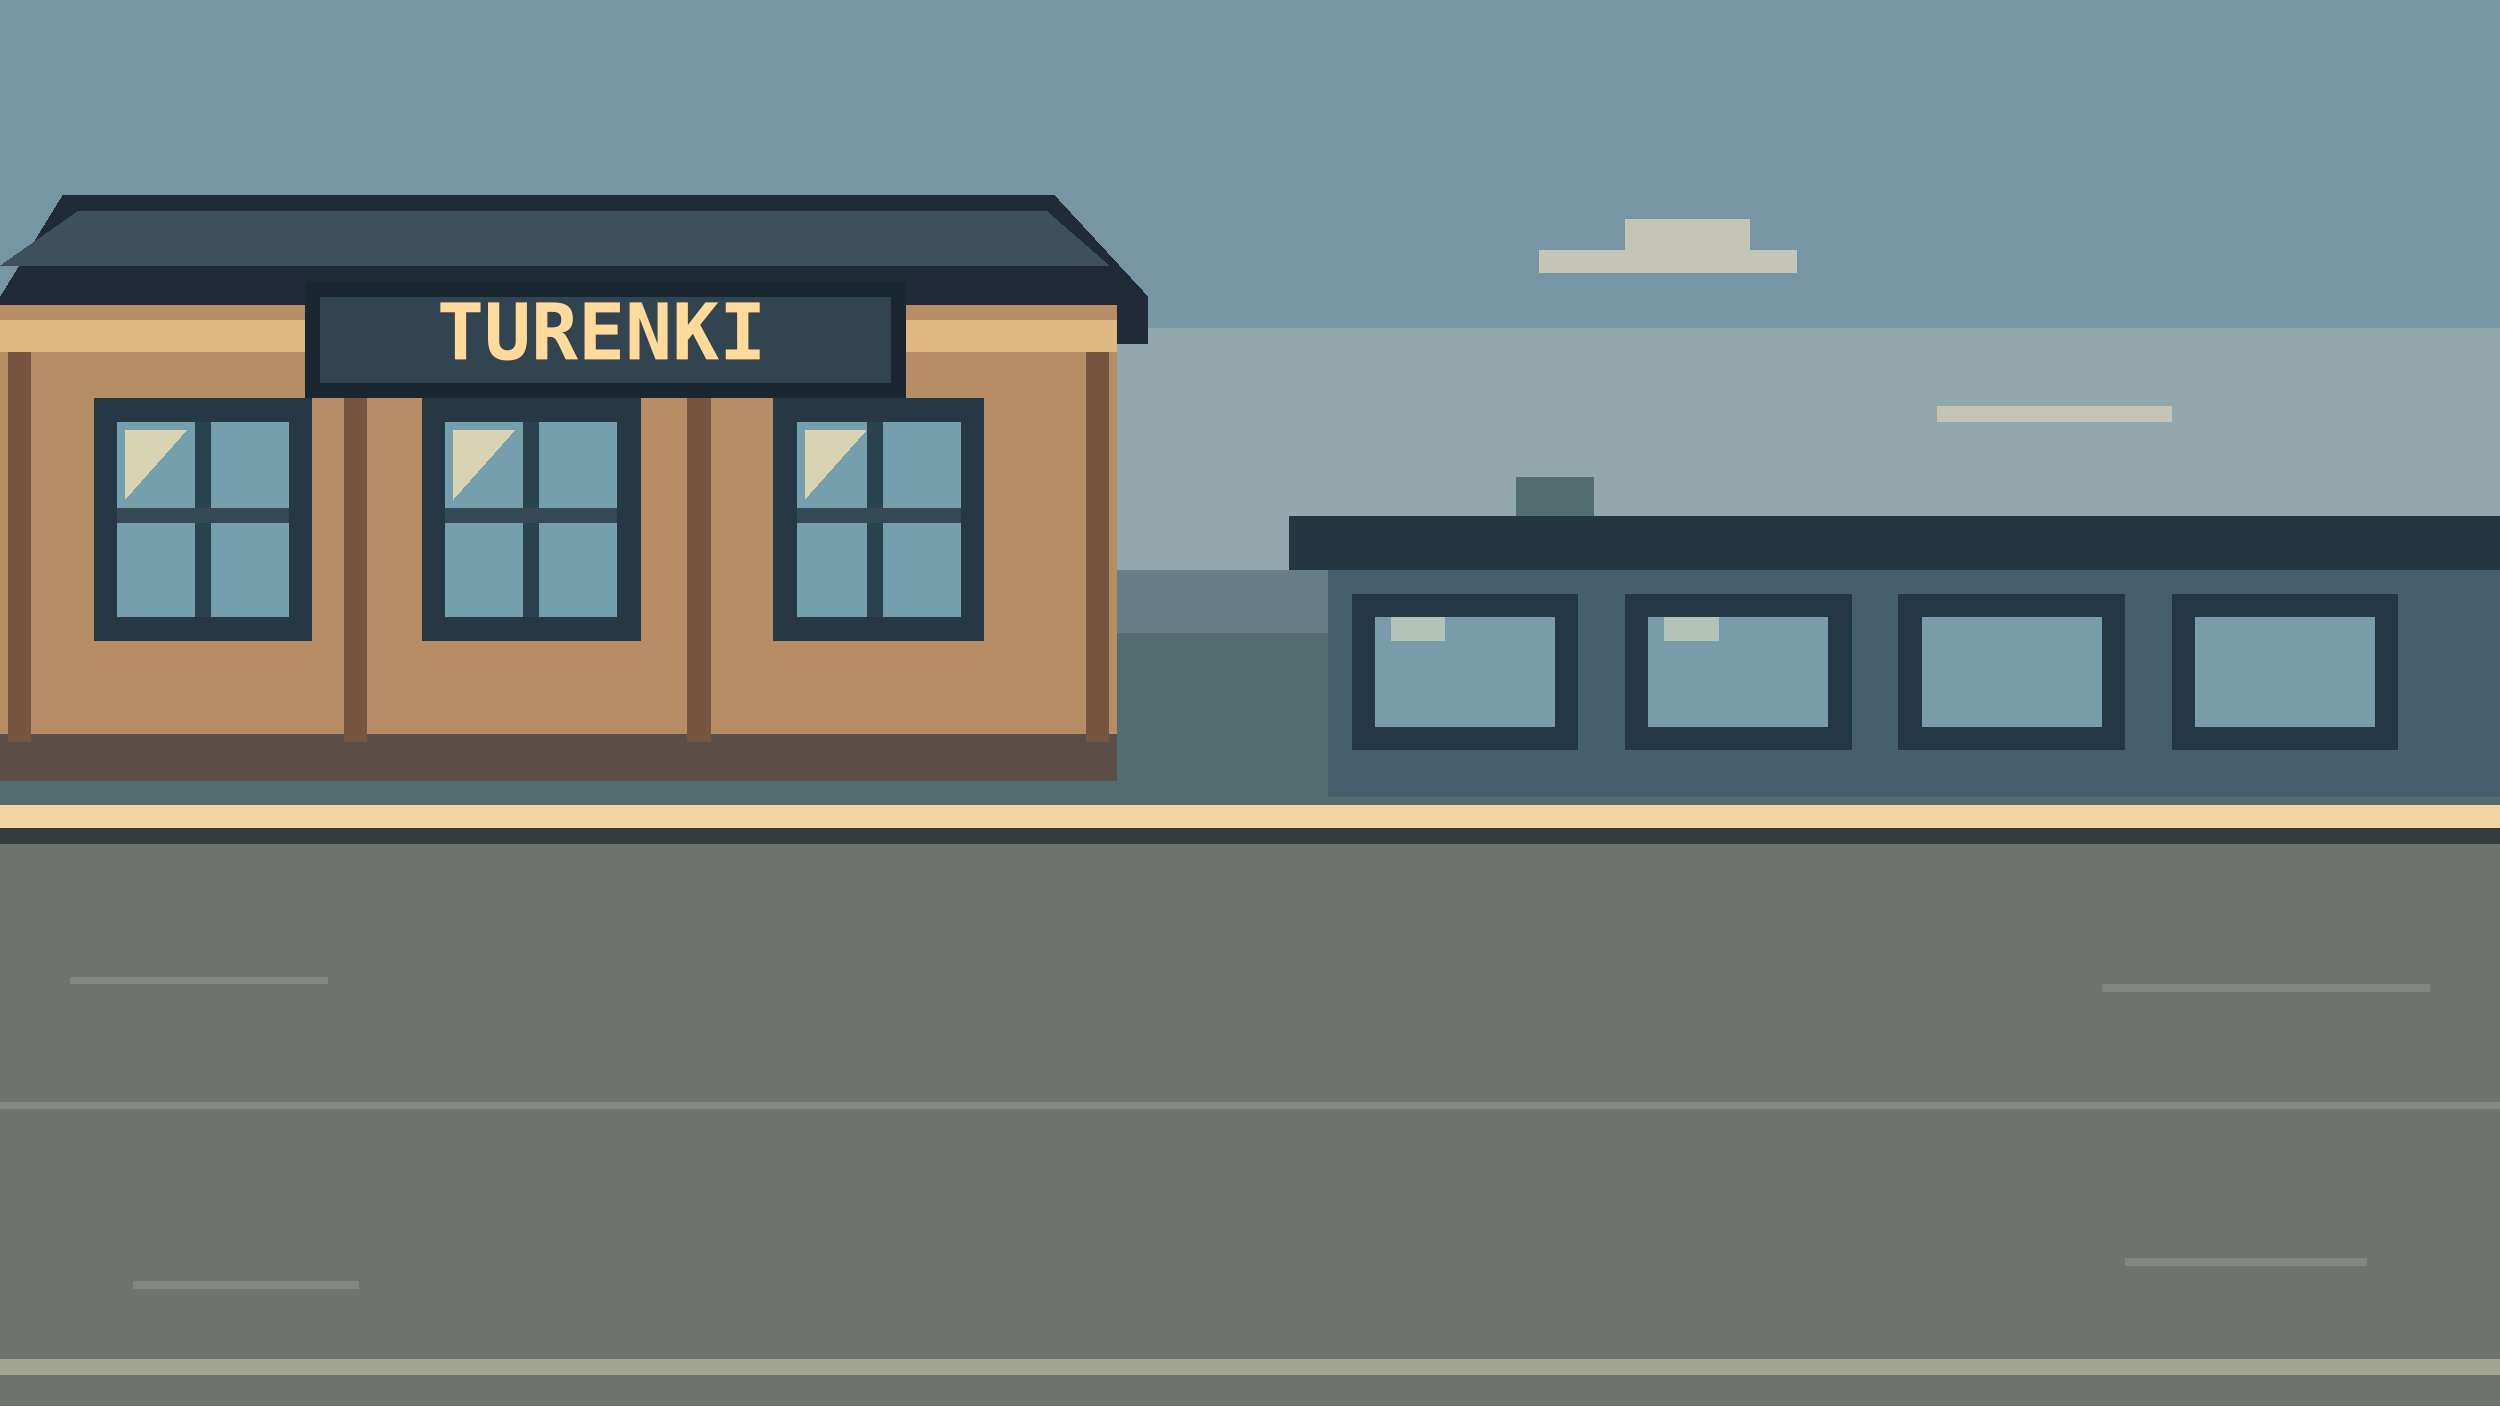
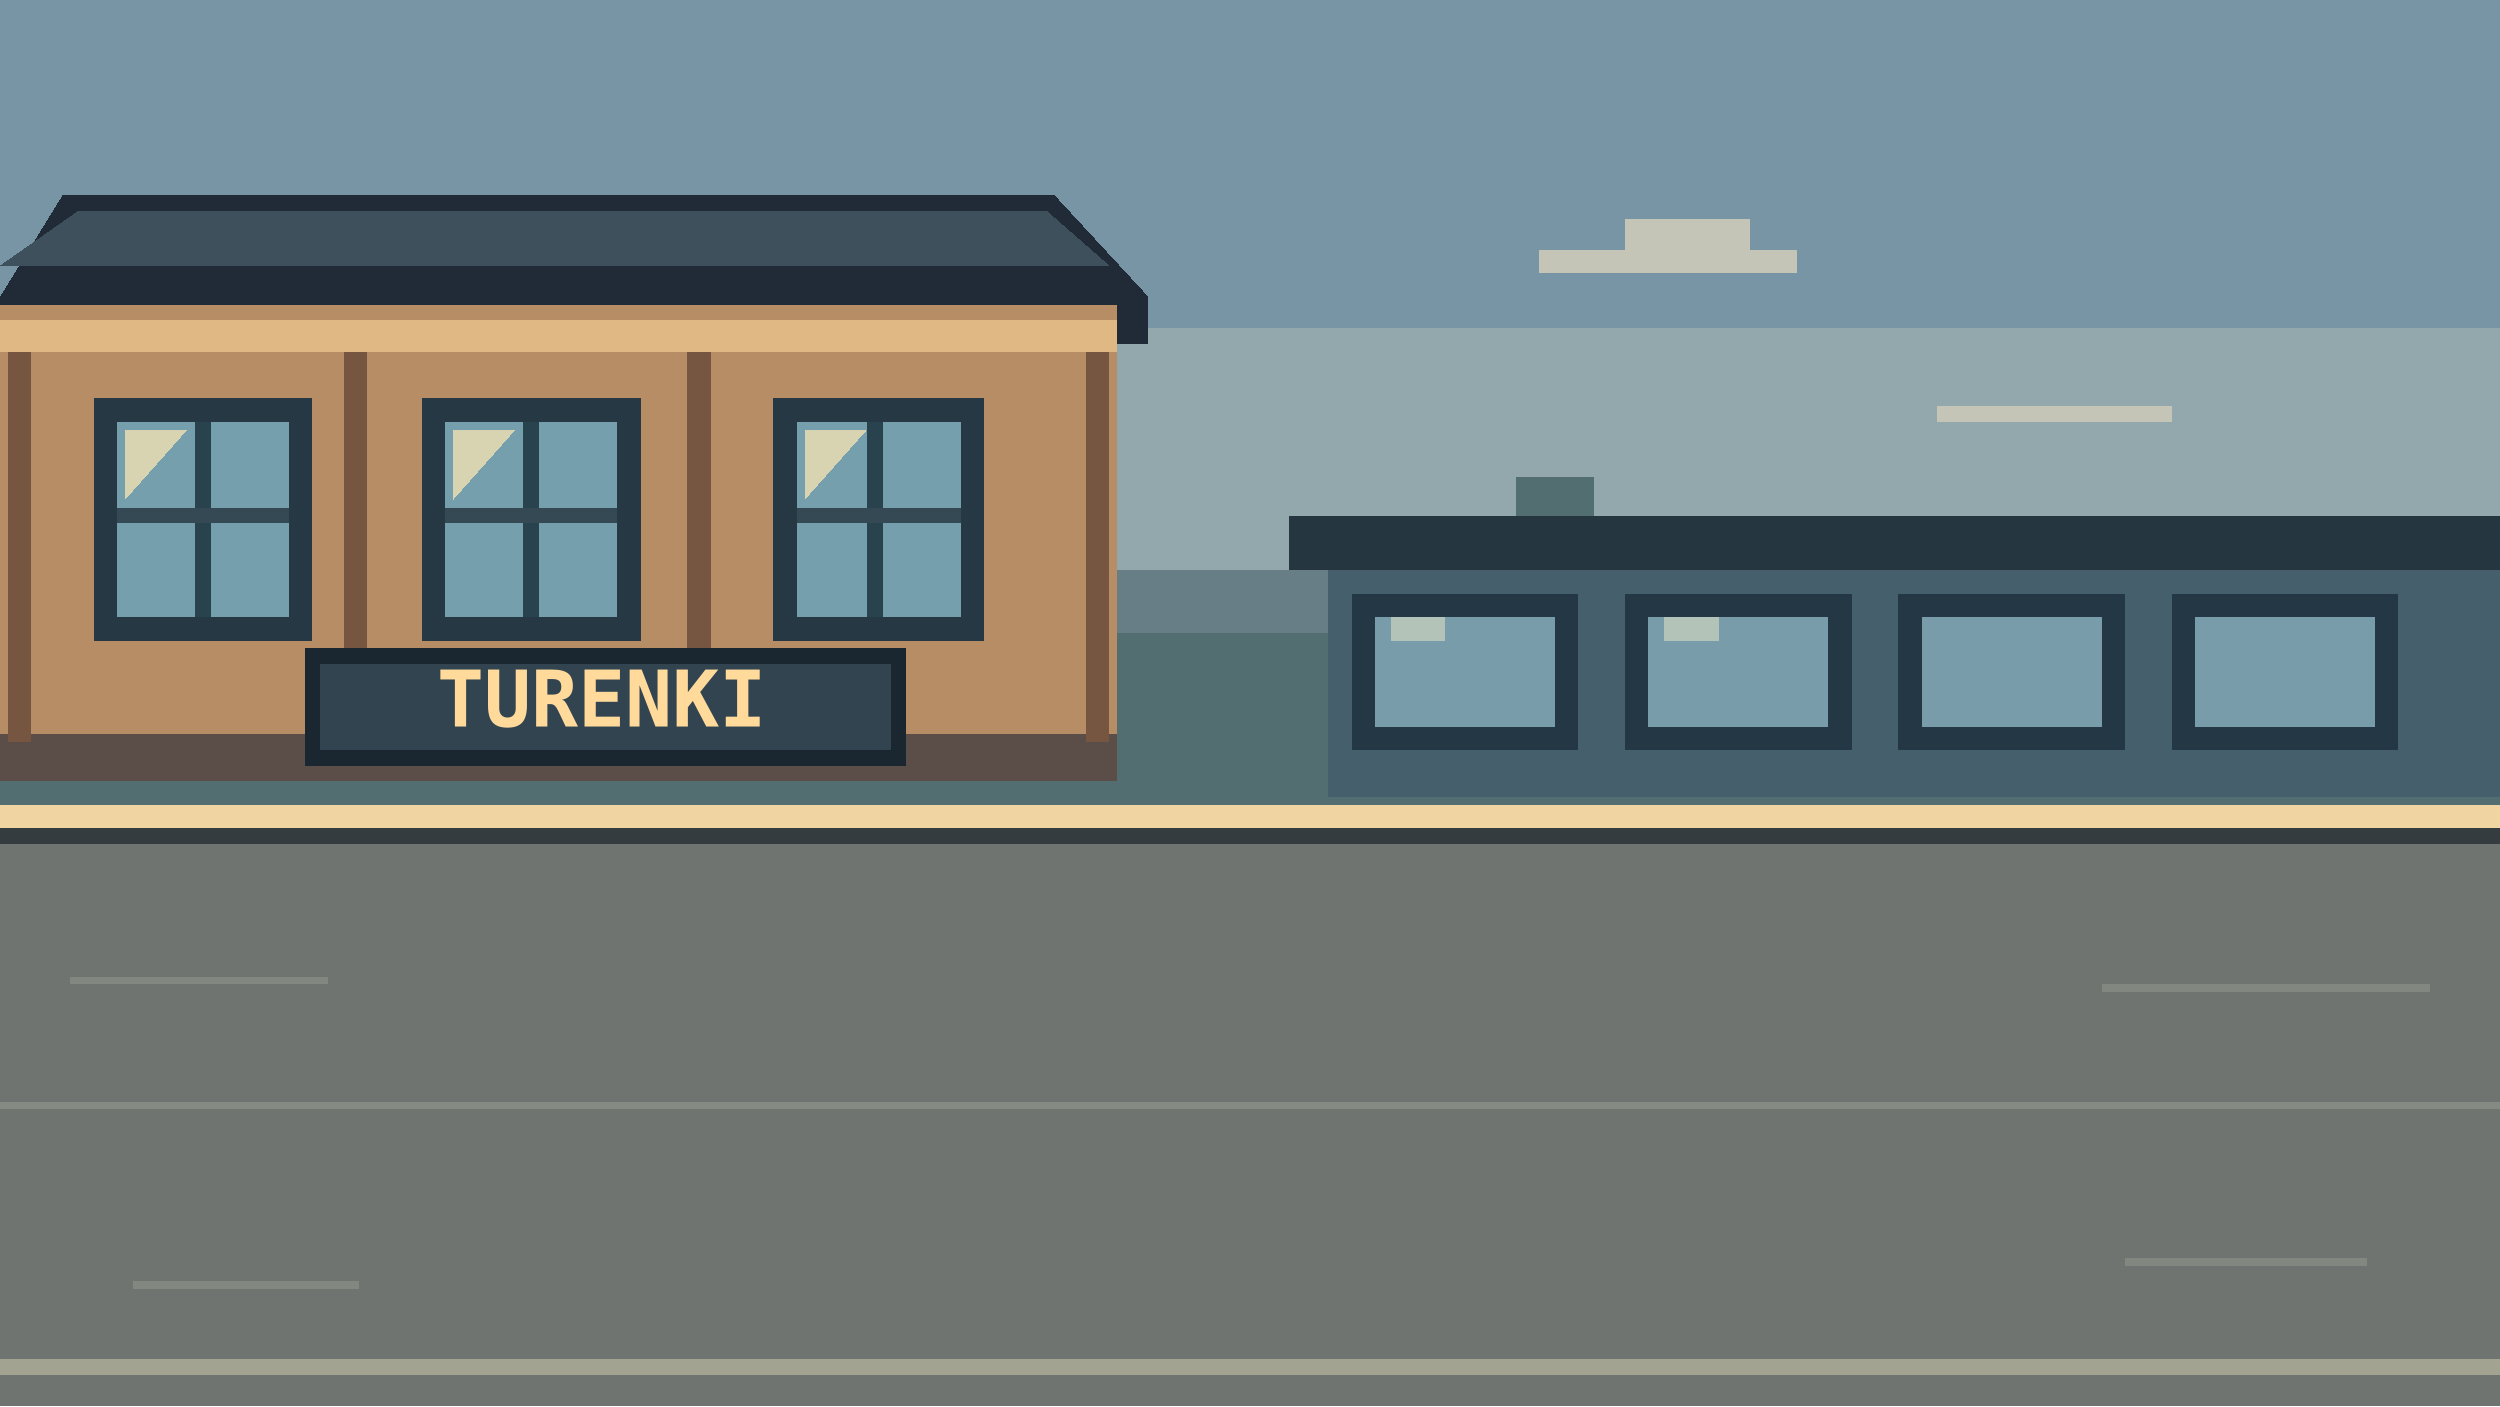
<svg xmlns="http://www.w3.org/2000/svg" width="320" height="180" viewBox="0 0 320 180" shape-rendering="crispEdges">
  <rect width="320" height="180" fill="#7895a6" />
  <rect y="42" width="320" height="47" fill="#93a8ad" />
  <rect y="73" width="320" height="31" fill="#677e86" />
  <g fill="#c4c5b7">
    <rect x="197" y="32" width="33" height="3" />
    <rect x="208" y="28" width="16" height="4" />
    <rect x="248" y="52" width="30" height="2" />
  </g>
  <g fill="#526e70">
    <rect x="0" y="81" width="320" height="24" />
    <rect x="171" y="66" width="10" height="30" />
    <rect x="194" y="61" width="10" height="34" />
    <rect x="239" y="76" width="17" height="23" />
  </g>
  <g fill="#7e9580">
    <rect x="179" y="73" width="4" height="22" />
    <rect x="213" y="76" width="4" height="20" />
    <rect x="271" y="79" width="3" height="17" />
  </g>
  <path d="M0 38 L8 25 H135 L147 38 V44 H0Z" fill="#202b37" />
  <path d="M0 34 L10 27 H134 L142 34Z" fill="#3d505b" />
  <rect x="0" y="39" width="143" height="61" fill="#b78d66" />
  <rect x="0" y="41" width="143" height="4" fill="#e0b884" />
  <rect x="0" y="94" width="143" height="6" fill="#5b4e48" />
  <g fill="#775641">
    <rect x="1" y="45" width="3" height="50" />
    <rect x="44" y="45" width="3" height="50" />
    <rect x="88" y="45" width="3" height="50" />
    <rect x="139" y="45" width="3" height="50" />
  </g>
  <g fill="#253844">
    <rect x="12" y="51" width="28" height="31" />
    <rect x="54" y="51" width="28" height="31" />
    <rect x="99" y="51" width="27" height="31" />
  </g>
  <g fill="#769fad">
    <rect x="15" y="54" width="22" height="25" />
    <rect x="57" y="54" width="22" height="25" />
    <rect x="102" y="54" width="21" height="25" />
  </g>
  <g fill="#d8d4b1">
    <path d="M16 55h8l-8 9zm42 0h8l-8 9zm45 0h8l-8 9z" />
  </g>
  <g fill="#29434e">
    <rect x="25" y="54" width="2" height="25" />
    <rect x="67" y="54" width="2" height="25" />
    <rect x="111" y="54" width="2" height="25" />
  </g>
  <g fill="#344954">
    <rect x="15" y="65" width="22" height="2" />
    <rect x="57" y="65" width="22" height="2" />
    <rect x="102" y="65" width="21" height="2" />
  </g>
-   <rect x="39" y="36" width="77" height="15" fill="#1a2731" />
-   <rect x="41" y="38" width="73" height="11" fill="#314450" />
-   <text x="77" y="46" font-family="monospace" font-size="10" font-weight="bold" text-anchor="middle" fill="#ffda9b">TURENKI</text>
+   <rect x="39" y="83" width="77" height="15" fill="#1a2731" />
+   <rect x="41" y="85" width="73" height="11" fill="#314450" />
+   <text x="77" y="93" font-family="monospace" font-size="10" font-weight="bold" text-anchor="middle" fill="#ffda9b">TURENKI</text>
  <rect x="170" y="71" width="150" height="31" fill="#455f6c" />
  <path d="M165 66h155v7H165z" fill="#263641" />
  <rect x="173" y="76" width="29" height="20" fill="#243744" />
  <rect x="208" y="76" width="29" height="20" fill="#243744" />
  <rect x="243" y="76" width="29" height="20" fill="#243744" />
  <rect x="278" y="76" width="29" height="20" fill="#243744" />
  <g fill="#789caa">
    <rect x="176" y="79" width="23" height="14" />
    <rect x="211" y="79" width="23" height="14" />
    <rect x="246" y="79" width="23" height="14" />
    <rect x="281" y="79" width="23" height="14" />
  </g>
  <g fill="#b4c3b7">
    <rect x="178" y="79" width="7" height="3" />
    <rect x="213" y="79" width="7" height="3" />
  </g>
  <rect y="103" width="320" height="77" fill="#6f7470" />
  <rect y="103" width="320" height="3" fill="#f0d4a2" />
  <rect y="106" width="320" height="2" fill="#343c40" />
  <rect y="141" width="320" height="1" fill="#858b82" />
  <rect y="174" width="320" height="2" fill="#a3a391" />
  <g fill="#828780">
    <rect x="9" y="125" width="33" height="1" />
    <rect x="269" y="126" width="42" height="1" />
    <rect x="17" y="164" width="29" height="1" />
    <rect x="272" y="161" width="31" height="1" />
  </g>
</svg>
